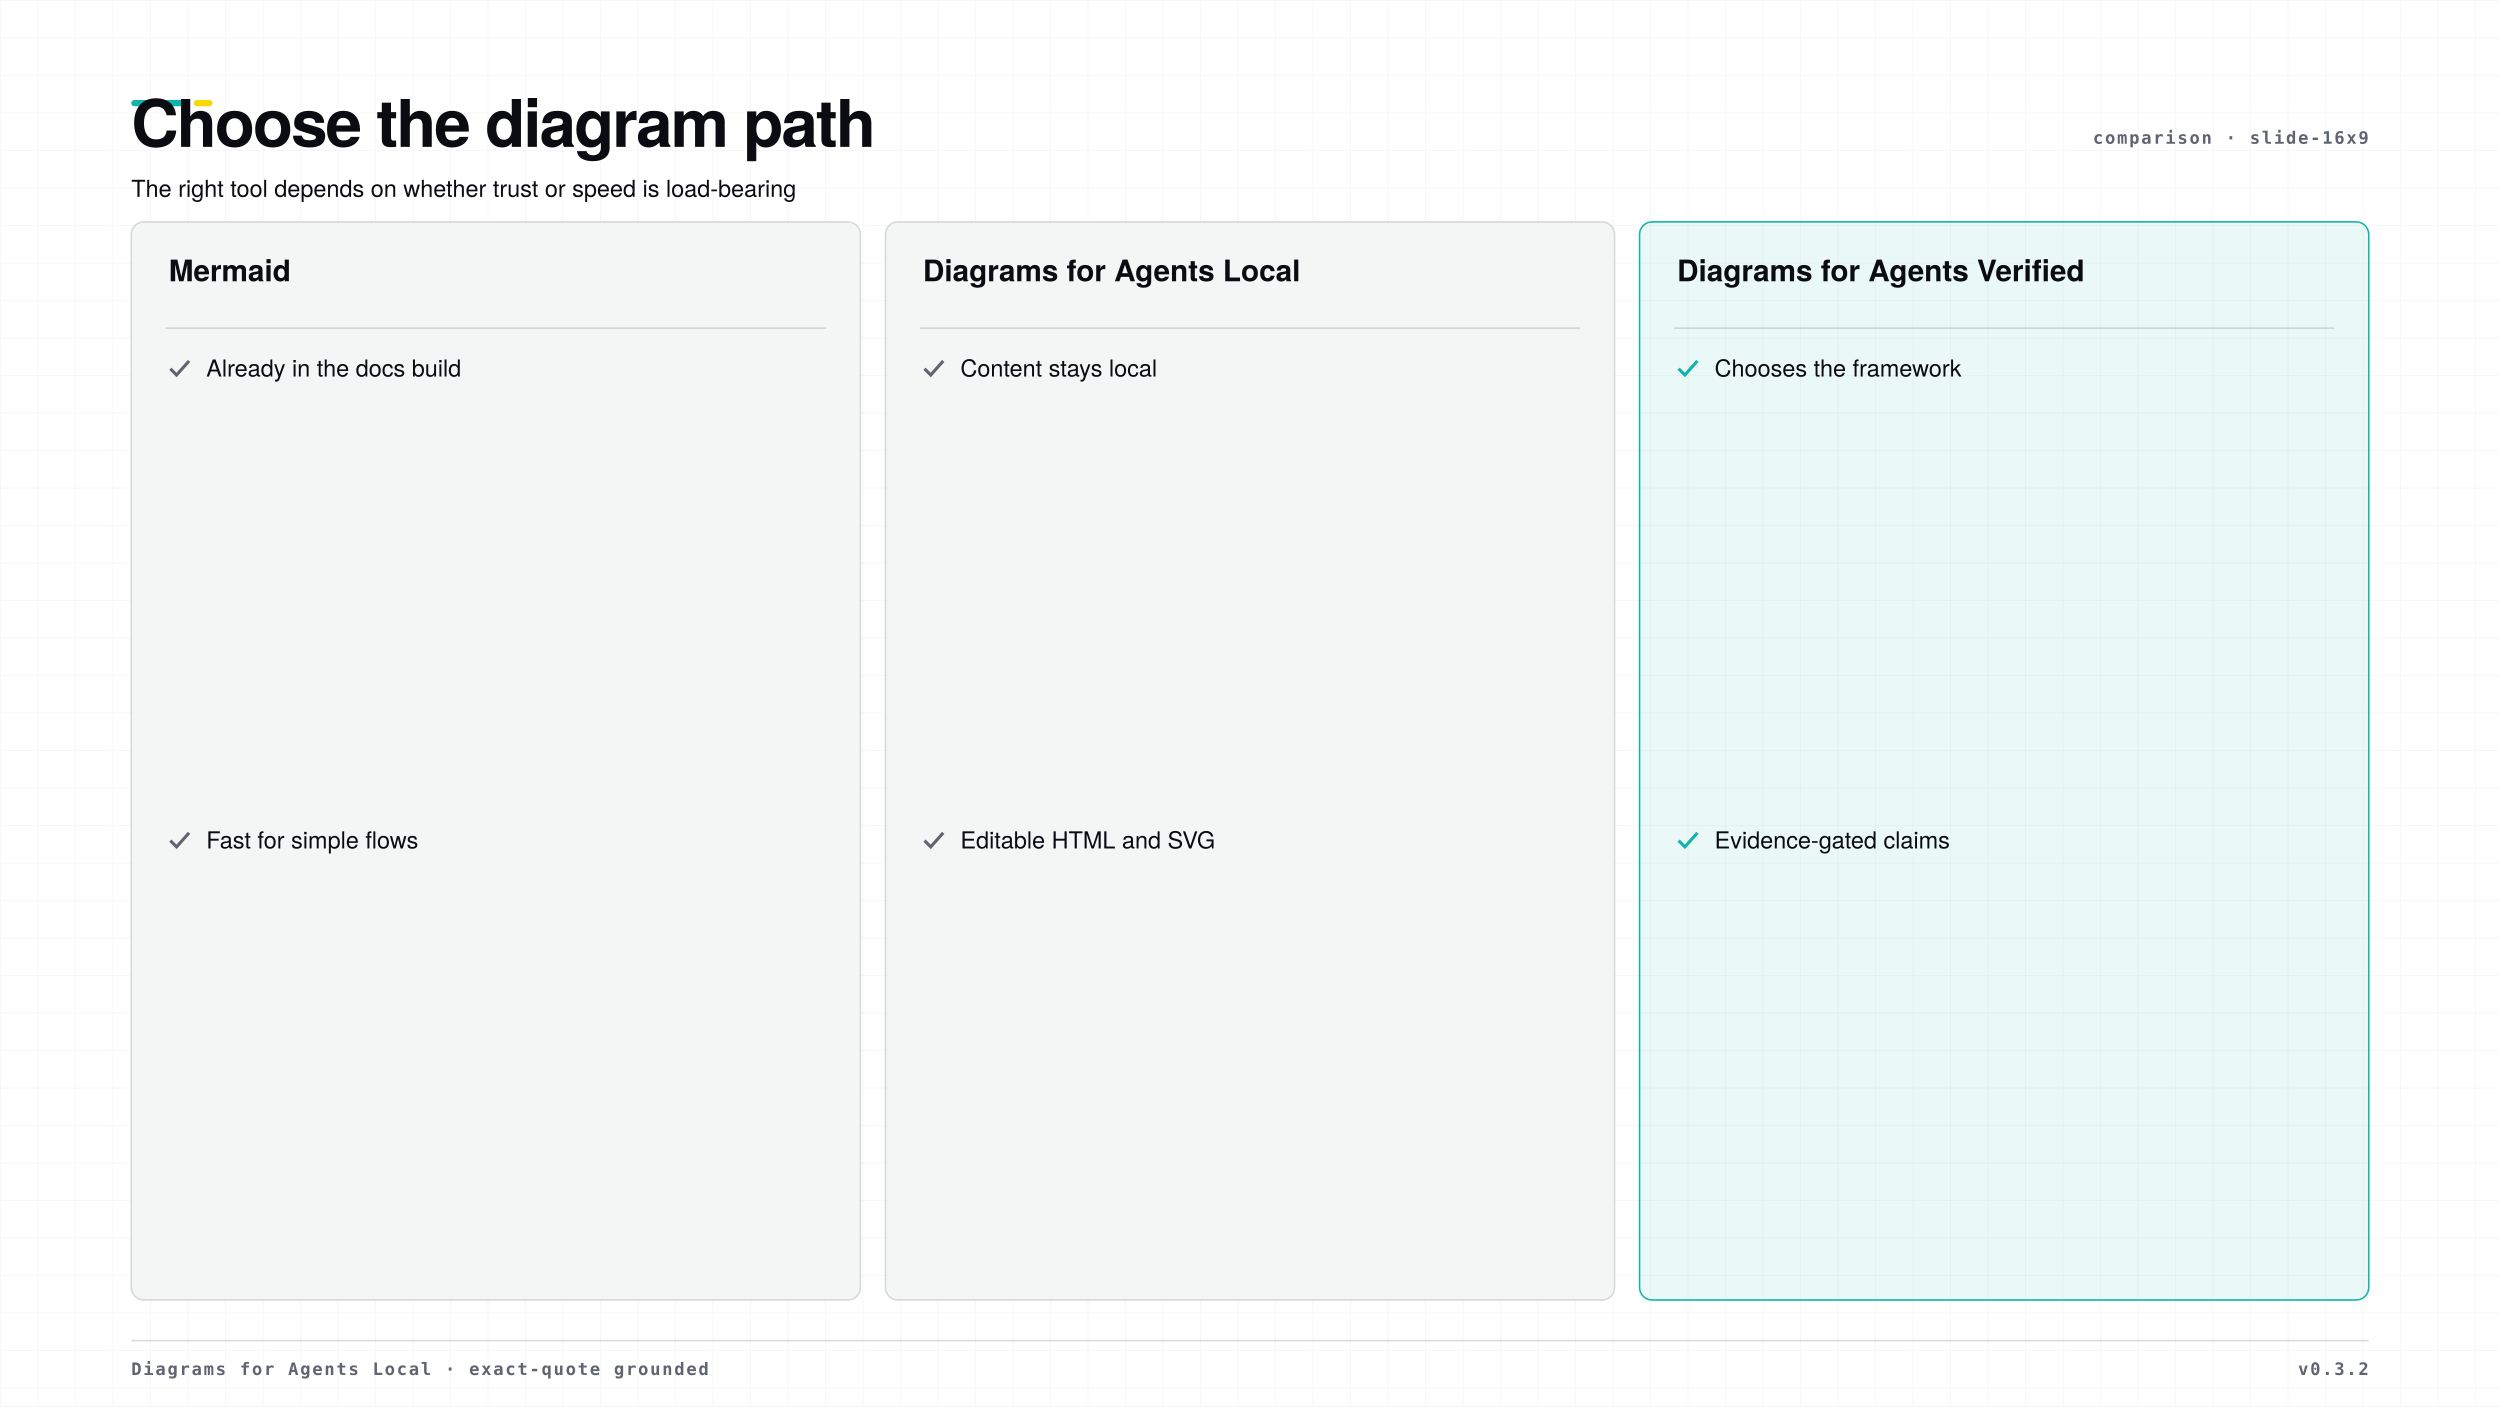
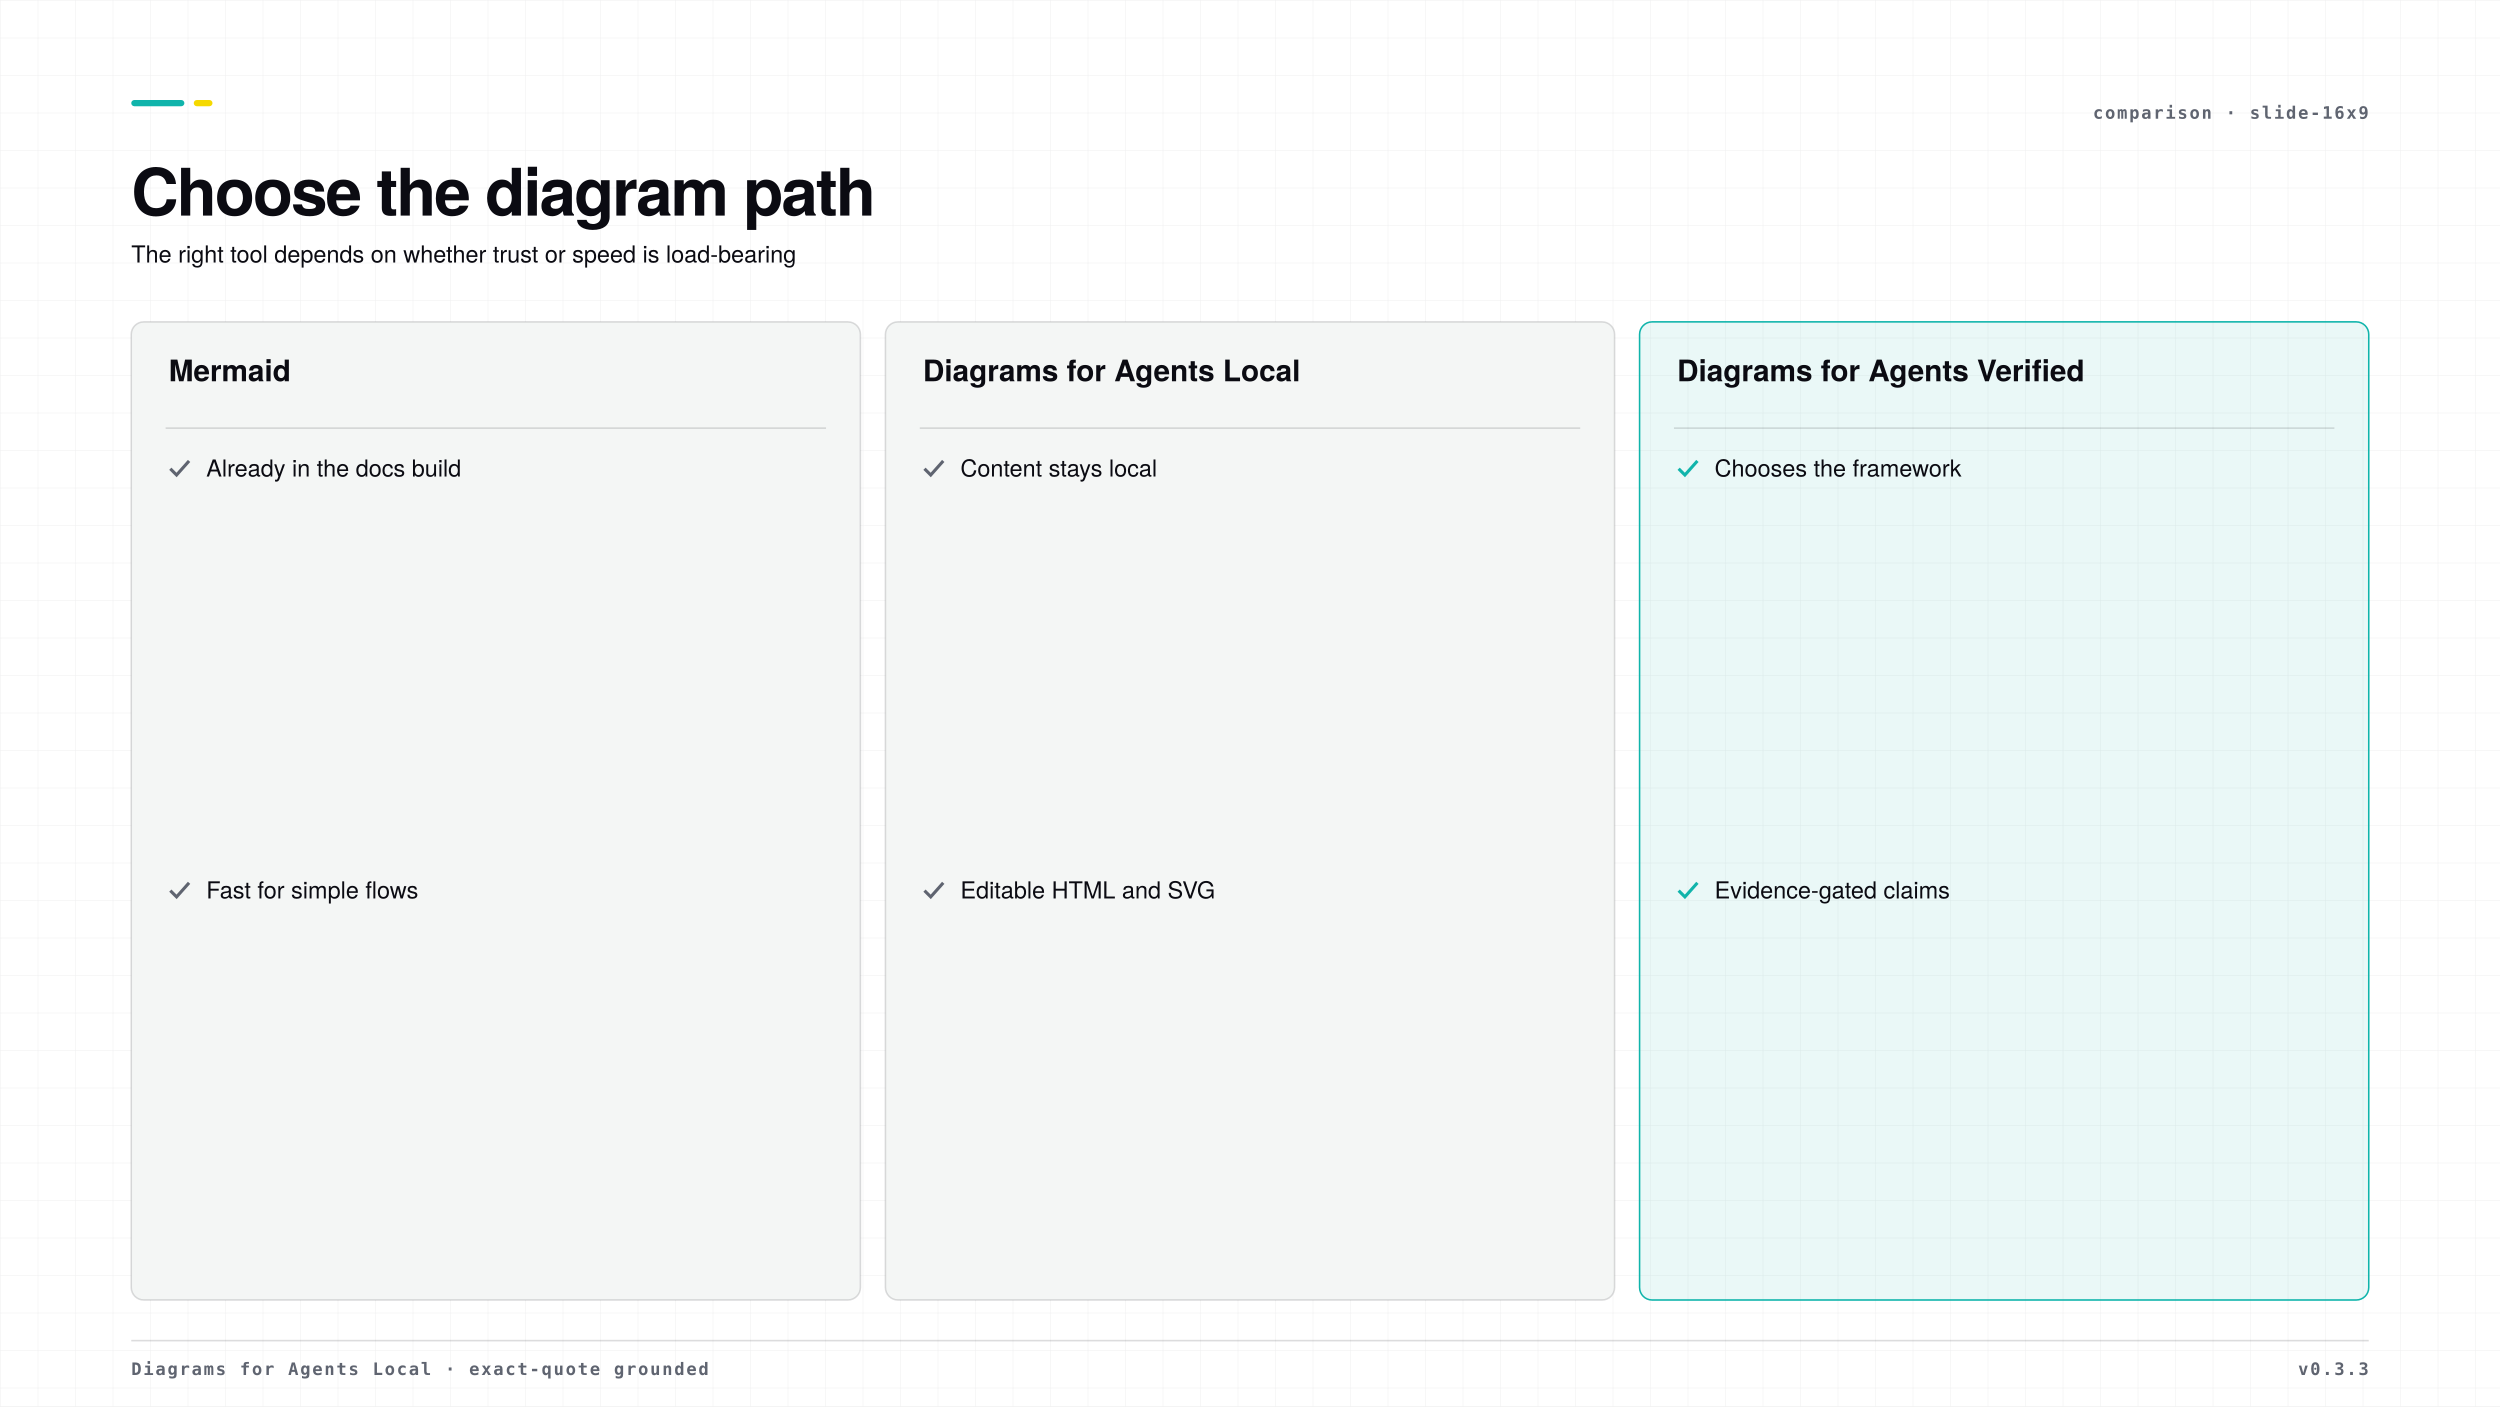
<svg xmlns="http://www.w3.org/2000/svg" role="img" aria-labelledby="diagrams-for-agents-title diagrams-for-agents-desc" viewBox="0 0 1600 900" width="1600" height="900" data-diagrams-for-agents-family="comparison">
  <style>
    :root{--paper:#ffffff;--paper-2:#f4f6f5;--ink:#0b0b12;--muted:#5f6470;--accent:#10b4ab;--accent-2:#f5d900;--accent-soft:#10b4ab1c;--rule:#0b0b1220;--rule-strong:#0b0b125c}
    text{font-family:Avenir Next, Helvetica Neue, sans-serif;fill:#0b0b12}
    .eyebrow,.axis,.edge-label,.meta{font-family:ui-monospace,SFMono-Regular,Menlo,monospace;text-transform:uppercase;letter-spacing:.1em;fill:#5f6470}
    .eyebrow{font-size:11px;font-weight:700}.meta{font-size:9px;font-weight:620;letter-spacing:.06em}.axis{font-size:11px;font-weight:650}.edge-label{font-size:10px;font-weight:650}
  </style>
  <defs>
    <marker id="arrow" markerWidth="8" markerHeight="6" refX="7" refY="3" orient="auto">
      <path d="M0 0L8 3L0 6Z" fill="#5f6470" />
    </marker>
    <pattern id="paper-grid" width="24" height="24" patternUnits="userSpaceOnUse">
      <path d="M24 0H0V24" fill="none" stroke="#0b0b1224" stroke-width=".65" />
    </pattern>
  </defs>
  <rect width="100%" height="100%" fill="#ffffff" />
  <rect width="100%" height="100%" fill="url(#paper-grid)" opacity=".44" />
  <rect x="84" y="64" width="34" height="4" rx="2" fill="#10b4ab" />
  <rect x="124" y="64" width="12" height="4" rx="2" fill="#f5d900" />
-   <text x="84" y="94" font-family="Avenir Next, Helvetica Neue, sans-serif" font-size="42" font-weight="760" letter-spacing="-.03em">Choose the diagram path</text>
-   <text x="84" y="126" font-size="15" fill="#5f6470">The right tool depends on whether trust or speed is load-bearing</text>
-   <text x="1516" y="92" text-anchor="end" class="eyebrow">comparison · slide-16x9</text>
+   <text font-family="Avenir Next, Helvetica Neue, sans-serif" letter-spacing="-.03em" x="84" y="138" text-anchor="start" font-size="42" font-weight="760" fill="#0b0b12" class="diagram-title">
+     <tspan x="84" dy="0">Choose the diagram path</tspan>
+   </text>
+   <text x="84" y="168" text-anchor="start" font-size="15" font-weight="500" fill="#5f6470" class="diagram-subtitle">
+     <tspan x="84" dy="0">The right tool depends on whether trust or speed is load-bearing</tspan>
+   </text>
+   <text x="1516" y="76" text-anchor="end" class="eyebrow">comparison · slide-16x9</text>
  <g>
-     <rect x="84" y="142" width="466.667" height="690" rx="8" fill="#f4f6f5" stroke="#0b0b1224" />
-     <text x="108" y="180" text-anchor="start" font-size="19" font-weight="720" fill="#0b0b12" class="">
+     <rect x="84" y="206" width="466.667" height="626" rx="8" fill="#f4f6f5" stroke="#0b0b1224" />
+     <text x="108" y="244" text-anchor="start" font-size="19" font-weight="720" fill="#0b0b12" class="">
      <tspan x="108" dy="0">Mermaid</tspan>
    </text>
-     <line x1="106" y1="210" x2="528.667" y2="210" stroke="#0b0b1224" />
-     <path d="M 109 236 l 4 4 l 8 -9" fill="none" stroke="#5f6470" stroke-width="2" />
-     <text x="132" y="241" text-anchor="start" font-size="15" font-weight="500" fill="#0b0b12" class="">
+     <line x1="106" y1="274" x2="528.667" y2="274" stroke="#0b0b1224" />
+     <path d="M 109 300 l 4 4 l 8 -9" fill="none" stroke="#5f6470" stroke-width="2" />
+     <text x="132" y="305" text-anchor="start" font-size="15" font-weight="500" fill="#0b0b12" class="">
      <tspan x="132" dy="0">Already in the docs build</tspan>
    </text>
-     <path d="M 109 538 l 4 4 l 8 -9" fill="none" stroke="#5f6470" stroke-width="2" />
-     <text x="132" y="543" text-anchor="start" font-size="15" font-weight="500" fill="#0b0b12" class="">
+     <path d="M 109 570 l 4 4 l 8 -9" fill="none" stroke="#5f6470" stroke-width="2" />
+     <text x="132" y="575" text-anchor="start" font-size="15" font-weight="500" fill="#0b0b12" class="">
      <tspan x="132" dy="0">Fast for simple flows</tspan>
    </text>
  </g>
  <g>
-     <rect x="566.667" y="142" width="466.667" height="690" rx="8" fill="#f4f6f5" stroke="#0b0b1224" />
-     <text x="590.667" y="180" text-anchor="start" font-size="19" font-weight="720" fill="#0b0b12" class="">
+     <rect x="566.667" y="206" width="466.667" height="626" rx="8" fill="#f4f6f5" stroke="#0b0b1224" />
+     <text x="590.667" y="244" text-anchor="start" font-size="19" font-weight="720" fill="#0b0b12" class="">
      <tspan x="590.667" dy="0">Diagrams for Agents Local</tspan>
    </text>
-     <line x1="588.667" y1="210" x2="1011.333" y2="210" stroke="#0b0b1224" />
-     <path d="M 591.667 236 l 4 4 l 8 -9" fill="none" stroke="#5f6470" stroke-width="2" />
-     <text x="614.667" y="241" text-anchor="start" font-size="15" font-weight="500" fill="#0b0b12" class="">
+     <line x1="588.667" y1="274" x2="1011.333" y2="274" stroke="#0b0b1224" />
+     <path d="M 591.667 300 l 4 4 l 8 -9" fill="none" stroke="#5f6470" stroke-width="2" />
+     <text x="614.667" y="305" text-anchor="start" font-size="15" font-weight="500" fill="#0b0b12" class="">
      <tspan x="614.667" dy="0">Content stays local</tspan>
    </text>
-     <path d="M 591.667 538 l 4 4 l 8 -9" fill="none" stroke="#5f6470" stroke-width="2" />
-     <text x="614.667" y="543" text-anchor="start" font-size="15" font-weight="500" fill="#0b0b12" class="">
+     <path d="M 591.667 570 l 4 4 l 8 -9" fill="none" stroke="#5f6470" stroke-width="2" />
+     <text x="614.667" y="575" text-anchor="start" font-size="15" font-weight="500" fill="#0b0b12" class="">
      <tspan x="614.667" dy="0">Editable HTML and SVG</tspan>
    </text>
  </g>
  <g>
-     <rect x="1049.333" y="142" width="466.667" height="690" rx="8" fill="#10b4ab16" stroke="#10b4ab" />
-     <text x="1073.333" y="180" text-anchor="start" font-size="19" font-weight="720" fill="#0b0b12" class="">
+     <rect x="1049.333" y="206" width="466.667" height="626" rx="8" fill="#10b4ab16" stroke="#10b4ab" />
+     <text x="1073.333" y="244" text-anchor="start" font-size="19" font-weight="720" fill="#0b0b12" class="">
      <tspan x="1073.333" dy="0">Diagrams for Agents Verified</tspan>
    </text>
-     <line x1="1071.333" y1="210" x2="1494" y2="210" stroke="#0b0b1224" />
-     <path d="M 1074.333 236 l 4 4 l 8 -9" fill="none" stroke="#10b4ab" stroke-width="2" />
-     <text x="1097.333" y="241" text-anchor="start" font-size="15" font-weight="500" fill="#0b0b12" class="">
+     <line x1="1071.333" y1="274" x2="1494" y2="274" stroke="#0b0b1224" />
+     <path d="M 1074.333 300 l 4 4 l 8 -9" fill="none" stroke="#10b4ab" stroke-width="2" />
+     <text x="1097.333" y="305" text-anchor="start" font-size="15" font-weight="500" fill="#0b0b12" class="">
      <tspan x="1097.333" dy="0">Chooses the framework</tspan>
    </text>
-     <path d="M 1074.333 538 l 4 4 l 8 -9" fill="none" stroke="#10b4ab" stroke-width="2" />
-     <text x="1097.333" y="543" text-anchor="start" font-size="15" font-weight="500" fill="#0b0b12" class="">
+     <path d="M 1074.333 570 l 4 4 l 8 -9" fill="none" stroke="#10b4ab" stroke-width="2" />
+     <text x="1097.333" y="575" text-anchor="start" font-size="15" font-weight="500" fill="#0b0b12" class="">
      <tspan x="1097.333" dy="0">Evidence-gated claims</tspan>
    </text>
  </g>
  <line x1="84" y1="858" x2="1516" y2="858" stroke="#0b0b1224" />
  <text x="84" y="880" class="eyebrow">Diagrams for Agents Local · exact-quote grounded</text>
-   <text x="1516" y="880" text-anchor="end" class="eyebrow">v0.3.2</text>
+   <text x="1516" y="880" text-anchor="end" class="eyebrow">v0.3.3</text>
</svg>
